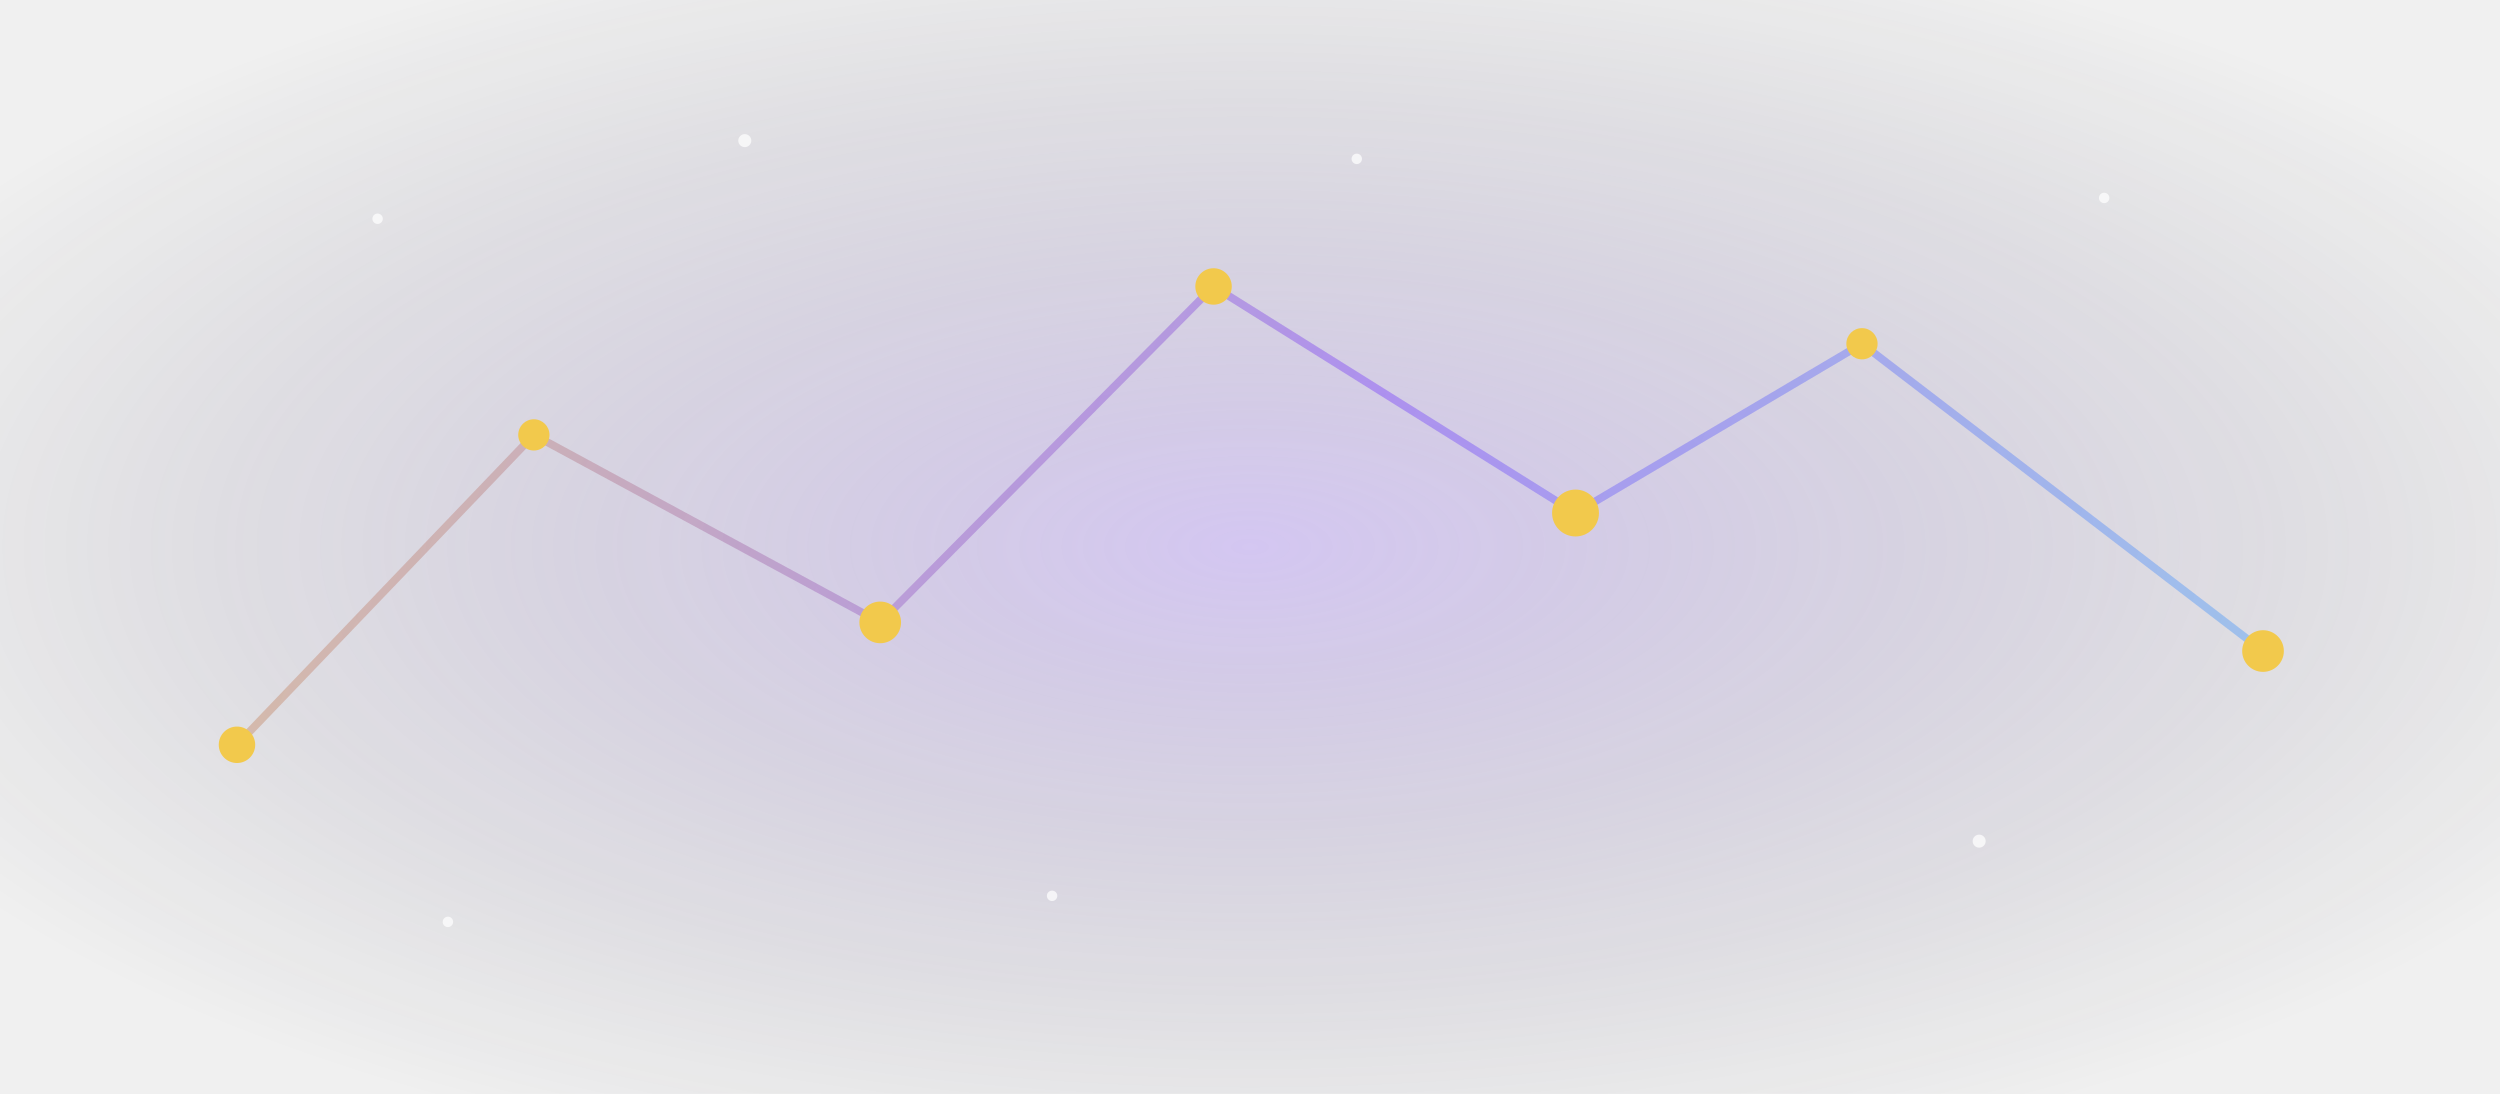
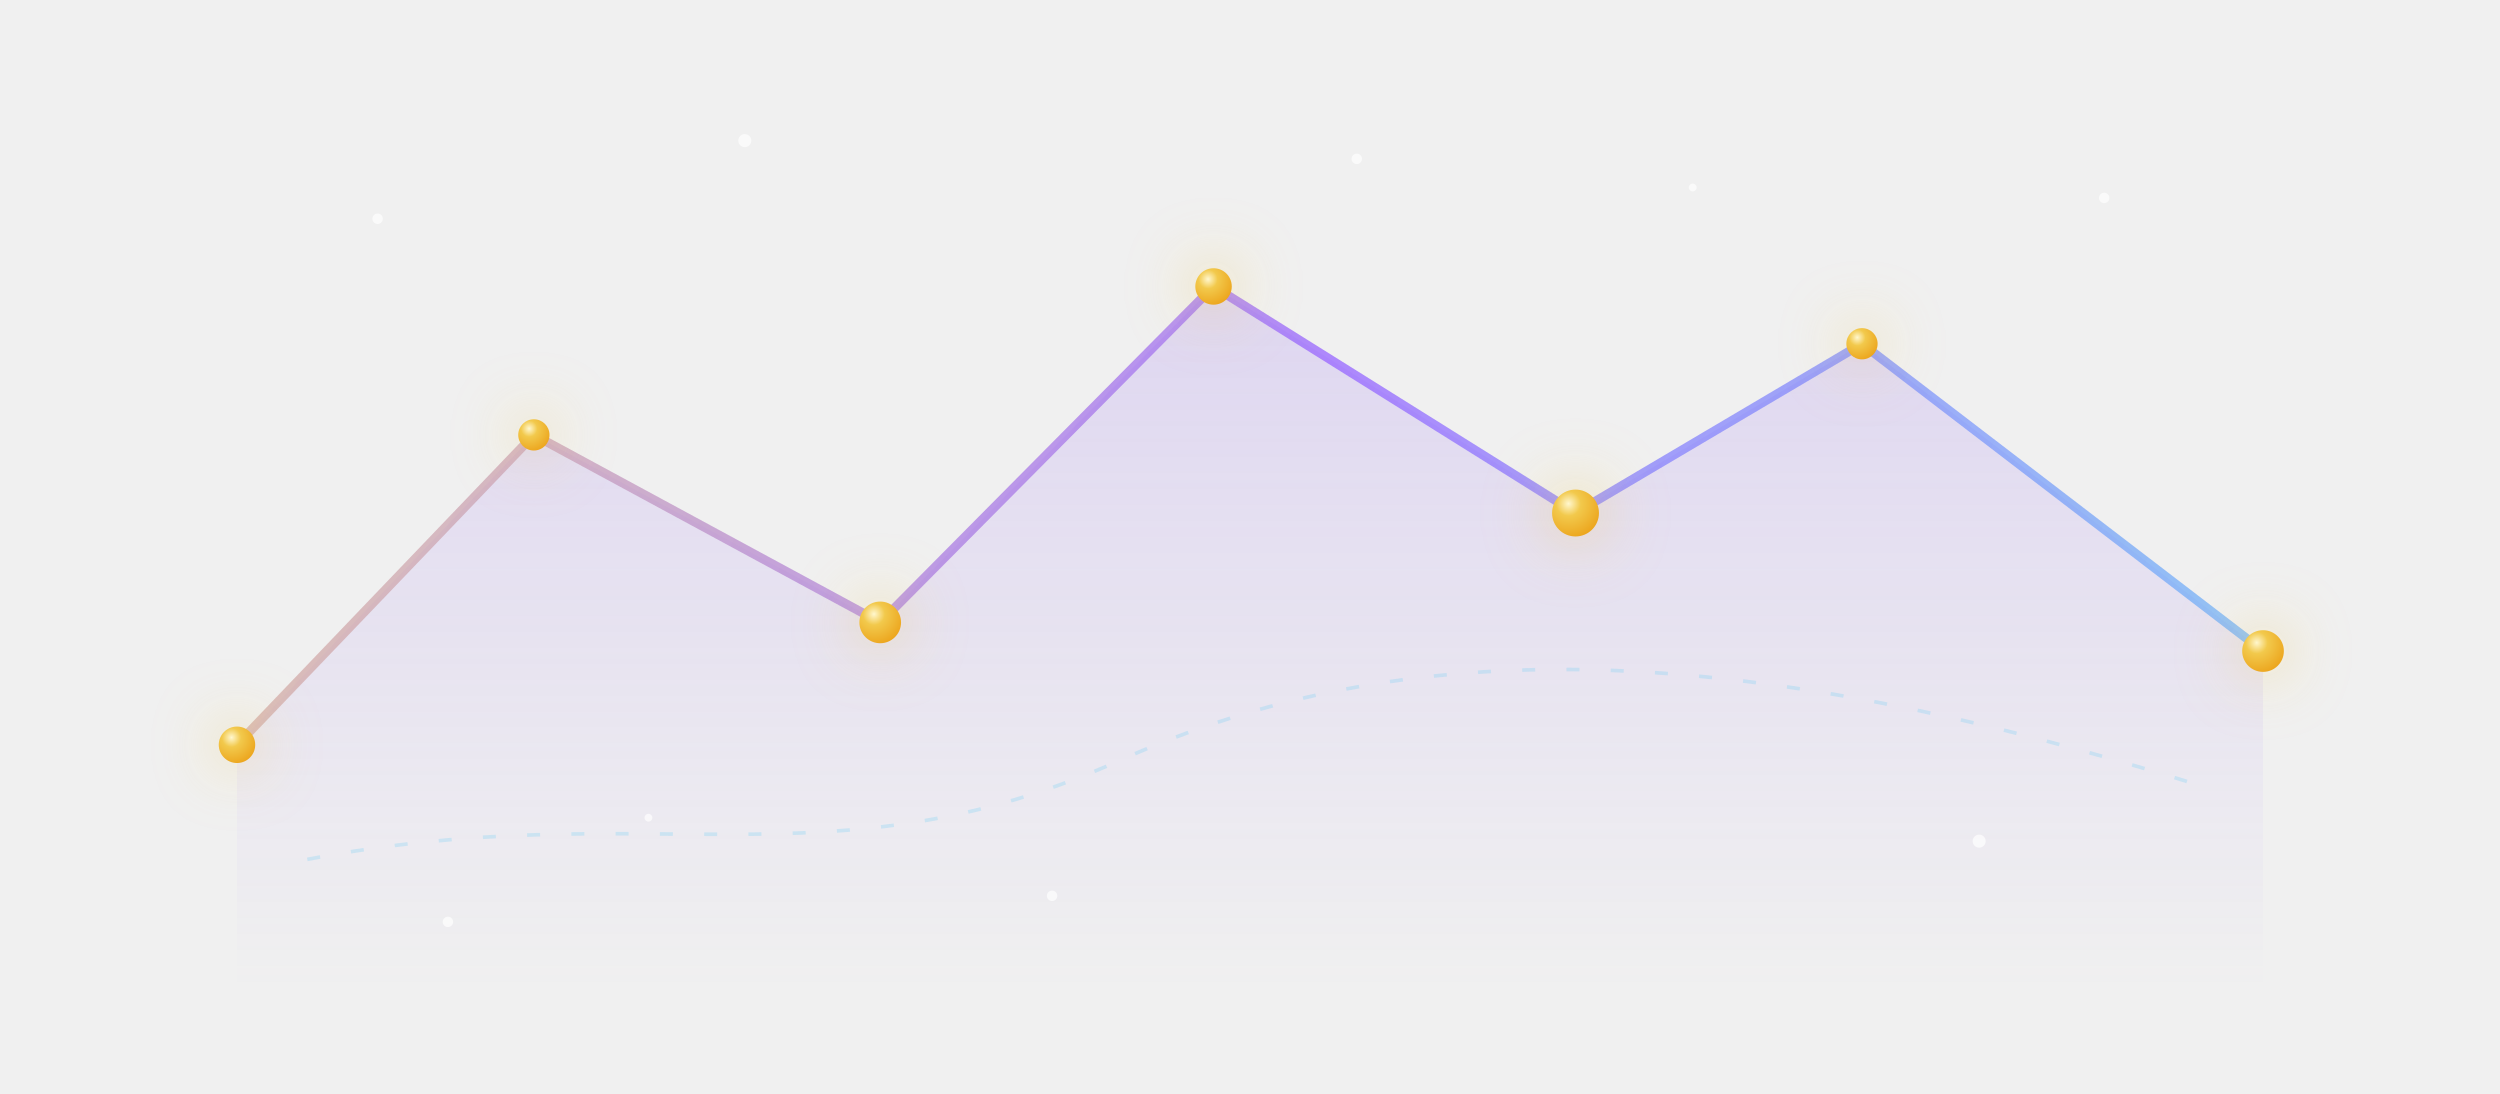
<svg xmlns="http://www.w3.org/2000/svg" viewBox="0 0 960 420" aria-hidden="true">
  <defs>
    <linearGradient id="line" x1="0" y1="0" x2="960" y2="420" gradientUnits="userSpaceOnUse">
-       <stop stop-color="#F2C94C" stop-opacity="0.8" />
-       <stop offset="0.52" stop-color="#8B5CF6" stop-opacity="0.65" />
-       <stop offset="1" stop-color="#38BDF8" stop-opacity="0.5" />
+       <stop stop-color="#F6D46F" stop-opacity="0.78" />
+       <stop offset="0.5" stop-color="#9B6BFF" stop-opacity="0.88" />
+       <stop offset="1" stop-color="#4AC7F4" stop-opacity="0.68" />
    </linearGradient>
-     <radialGradient id="glow" cx="50%" cy="50%" r="60%">
-       <stop stop-color="#8B5CF6" stop-opacity="0.28" />
-       <stop offset="1" stop-color="#070A15" stop-opacity="0" />
+     <linearGradient id="area" x1="480" y1="100" x2="480" y2="380" gradientUnits="userSpaceOnUse">
+       <stop stop-color="#8B5CF6" stop-opacity="0.18" />
+       <stop offset="1" stop-color="#8B5CF6" stop-opacity="0" />
+     </linearGradient>
+     <radialGradient id="node" cx="35%" cy="30%" r="75%">
+       <stop stop-color="#FFF7CE" />
+       <stop offset="0.35" stop-color="#F2C94C" />
+       <stop offset="1" stop-color="#ECA51D" />
    </radialGradient>
+     <filter id="node-glow" x="-220%" y="-220%" width="540%" height="540%">
+       <feGaussianBlur stdDeviation="11" />
+     </filter>
  </defs>
-   <rect width="960" height="420" fill="url(#glow)" />
-   <path d="M91 286L205 167l133 72 128-129 139 87 110-65 154 118" fill="none" stroke="url(#line)" stroke-width="3" stroke-linecap="round" opacity="0.82" />
-   <g fill="#F2C94C">
+   <path d="M91 286L205 167l133 72 128-129 139 87 110-65 154 118V380H91Z" fill="url(#area)" />
+   <path d="M91 286L205 167l133 72 128-129 139 87 110-65 154 118" fill="none" stroke="url(#line)" stroke-width="3.5" stroke-linecap="round" stroke-linejoin="round" opacity="0.9" />
+   <path d="M118 330C248 305 319 342 430 292S668 246 846 302" fill="none" stroke="#56C7F5" stroke-width="1.4" stroke-dasharray="5 12" opacity="0.22" />
+   <g fill="#F2C94C" opacity="0.28" filter="url(#node-glow)">
+     <circle cx="91" cy="286" r="11" />
+     <circle cx="205" cy="167" r="10" />
+     <circle cx="338" cy="239" r="12" />
+     <circle cx="466" cy="110" r="12" />
+     <circle cx="605" cy="197" r="14" />
+     <circle cx="715" cy="132" r="10" />
+     <circle cx="869" cy="250" r="12" />
+   </g>
+   <g fill="url(#node)">
    <circle cx="91" cy="286" r="7" />
    <circle cx="205" cy="167" r="6" />
    <circle cx="338" cy="239" r="8" />
    <circle cx="466" cy="110" r="7" />
    <circle cx="605" cy="197" r="9" />
    <circle cx="715" cy="132" r="6" />
    <circle cx="869" cy="250" r="8" />
  </g>
-   <g fill="#FFFFFF" opacity="0.72">
+   <g fill="#FFFFFF" opacity="0.68">
    <circle cx="145" cy="84" r="2" />
    <circle cx="286" cy="54" r="2.5" />
    <circle cx="521" cy="61" r="2" />
    <circle cx="808" cy="76" r="2" />
    <circle cx="760" cy="323" r="2.5" />
    <circle cx="404" cy="344" r="2" />
    <circle cx="172" cy="354" r="2" />
+     <circle cx="650" cy="72" r="1.5" />
+     <circle cx="249" cy="314" r="1.5" />
  </g>
</svg>
